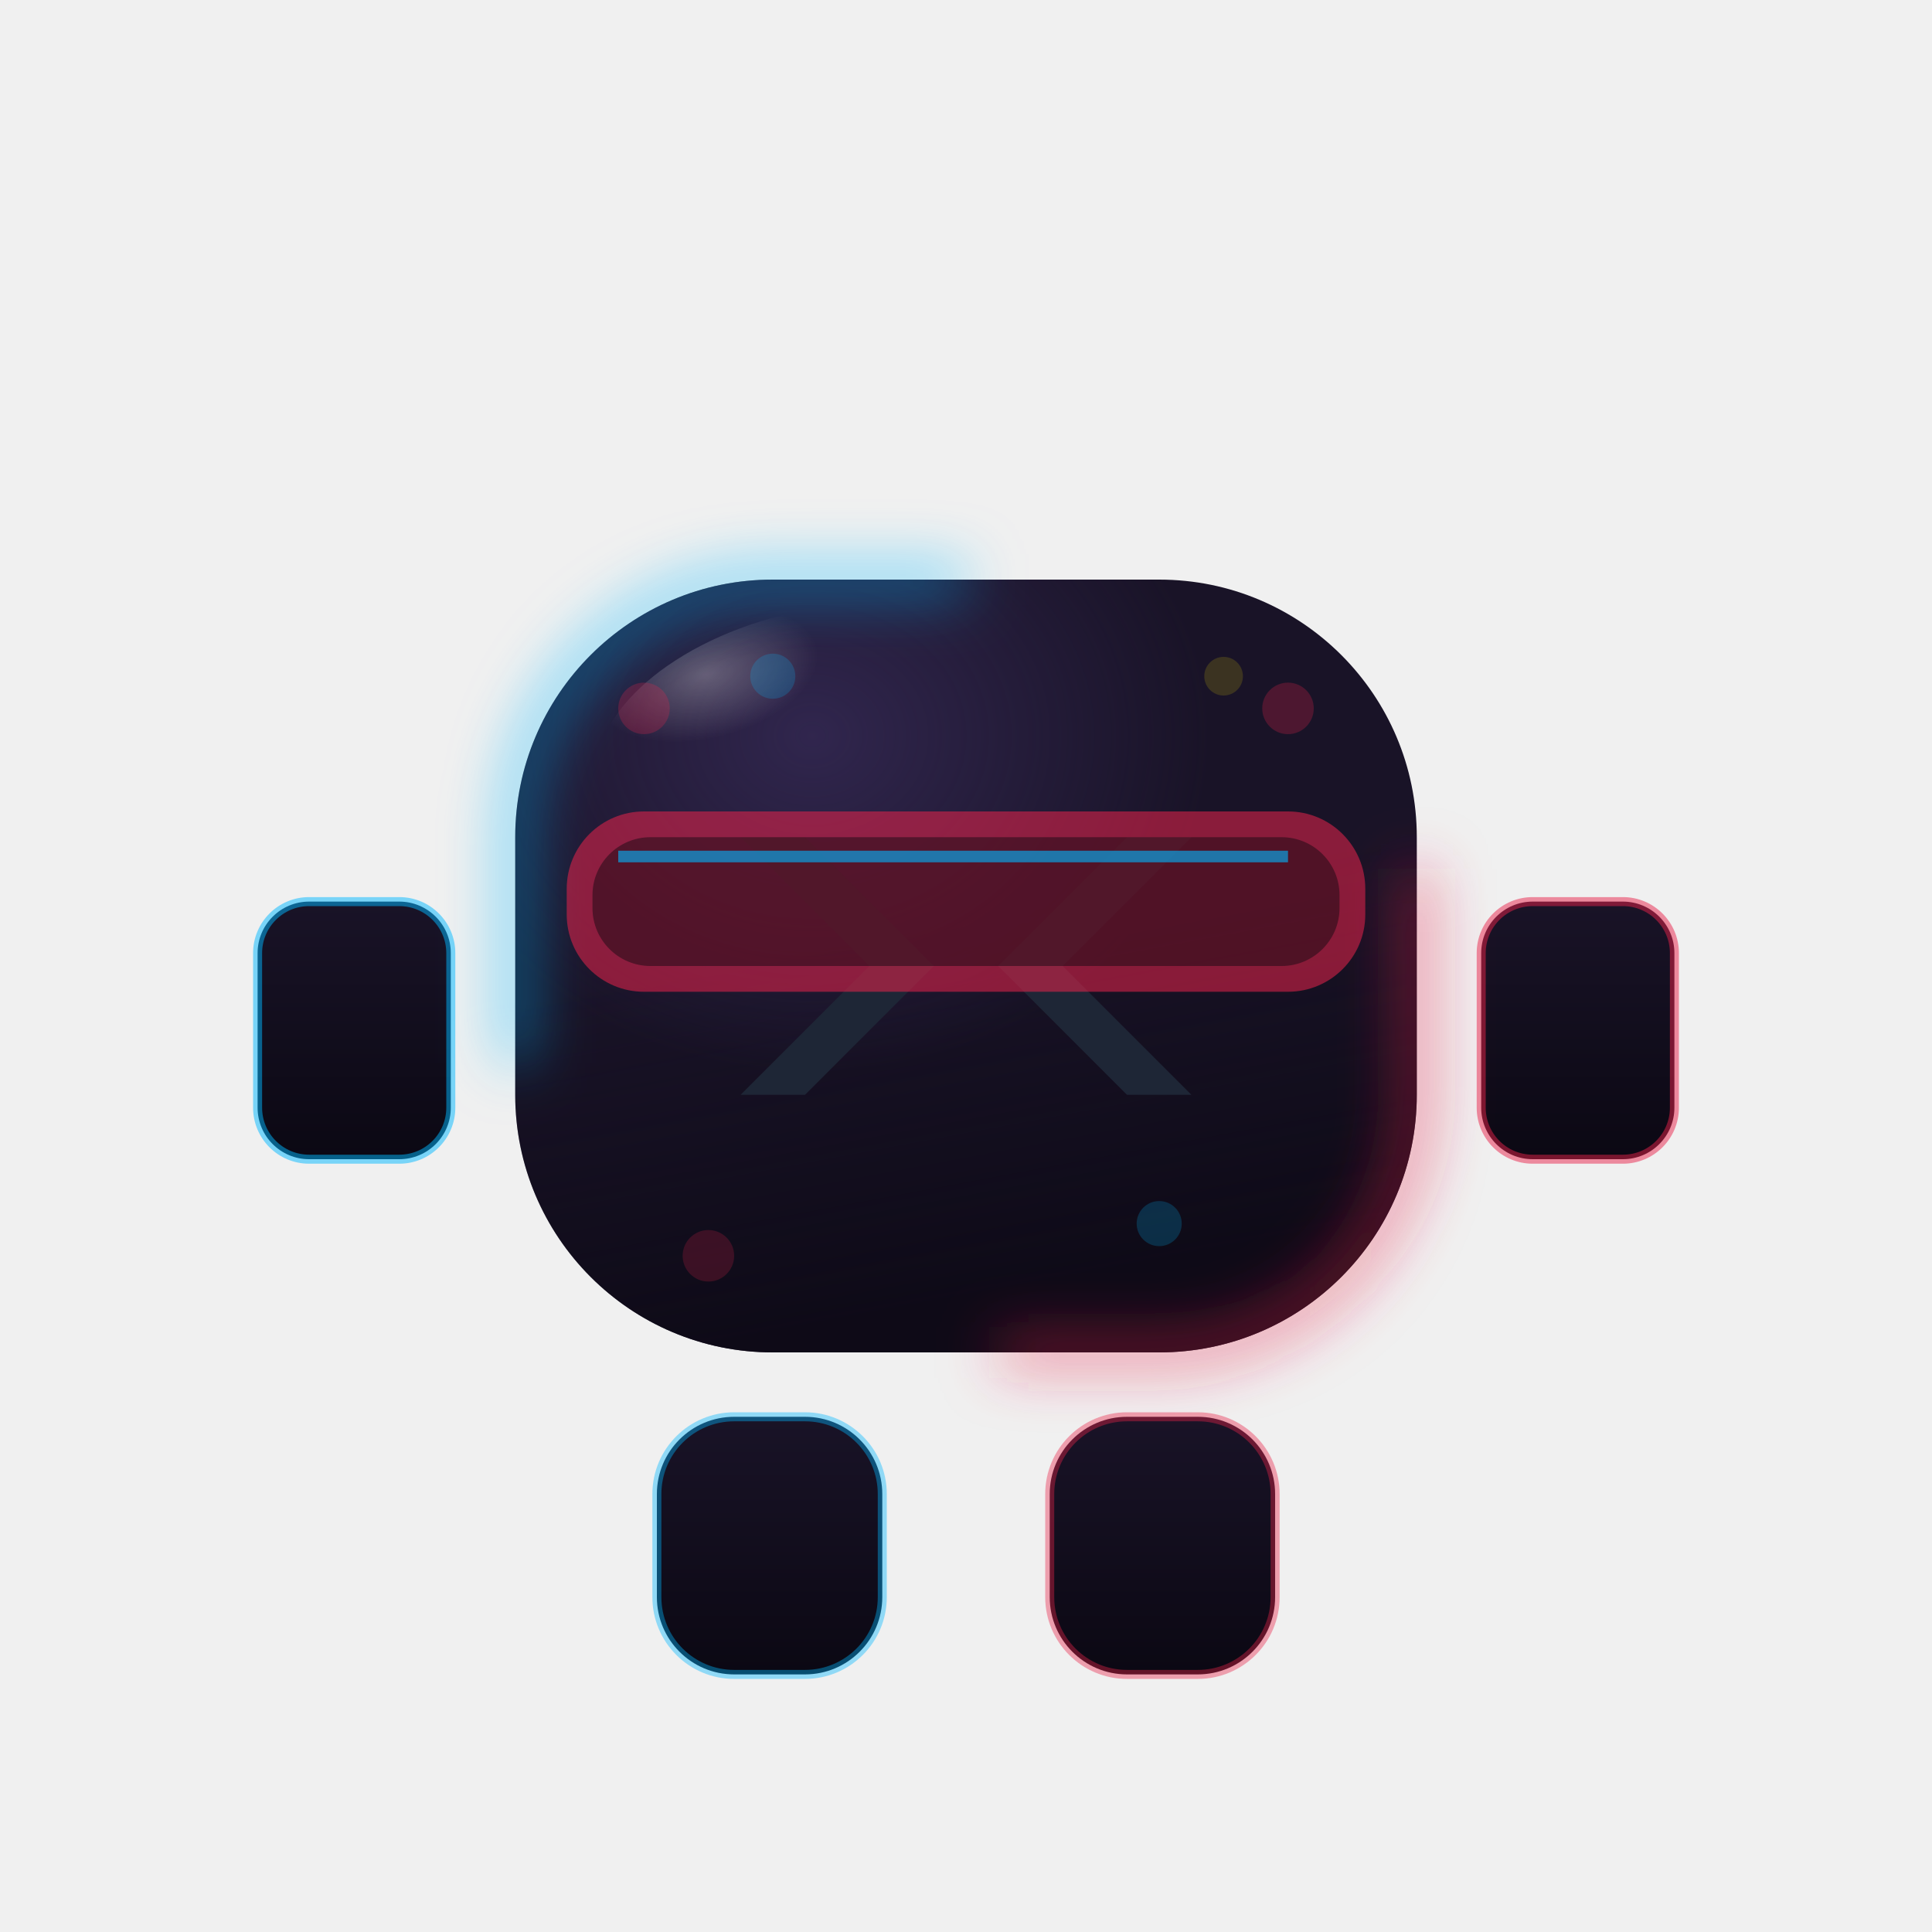
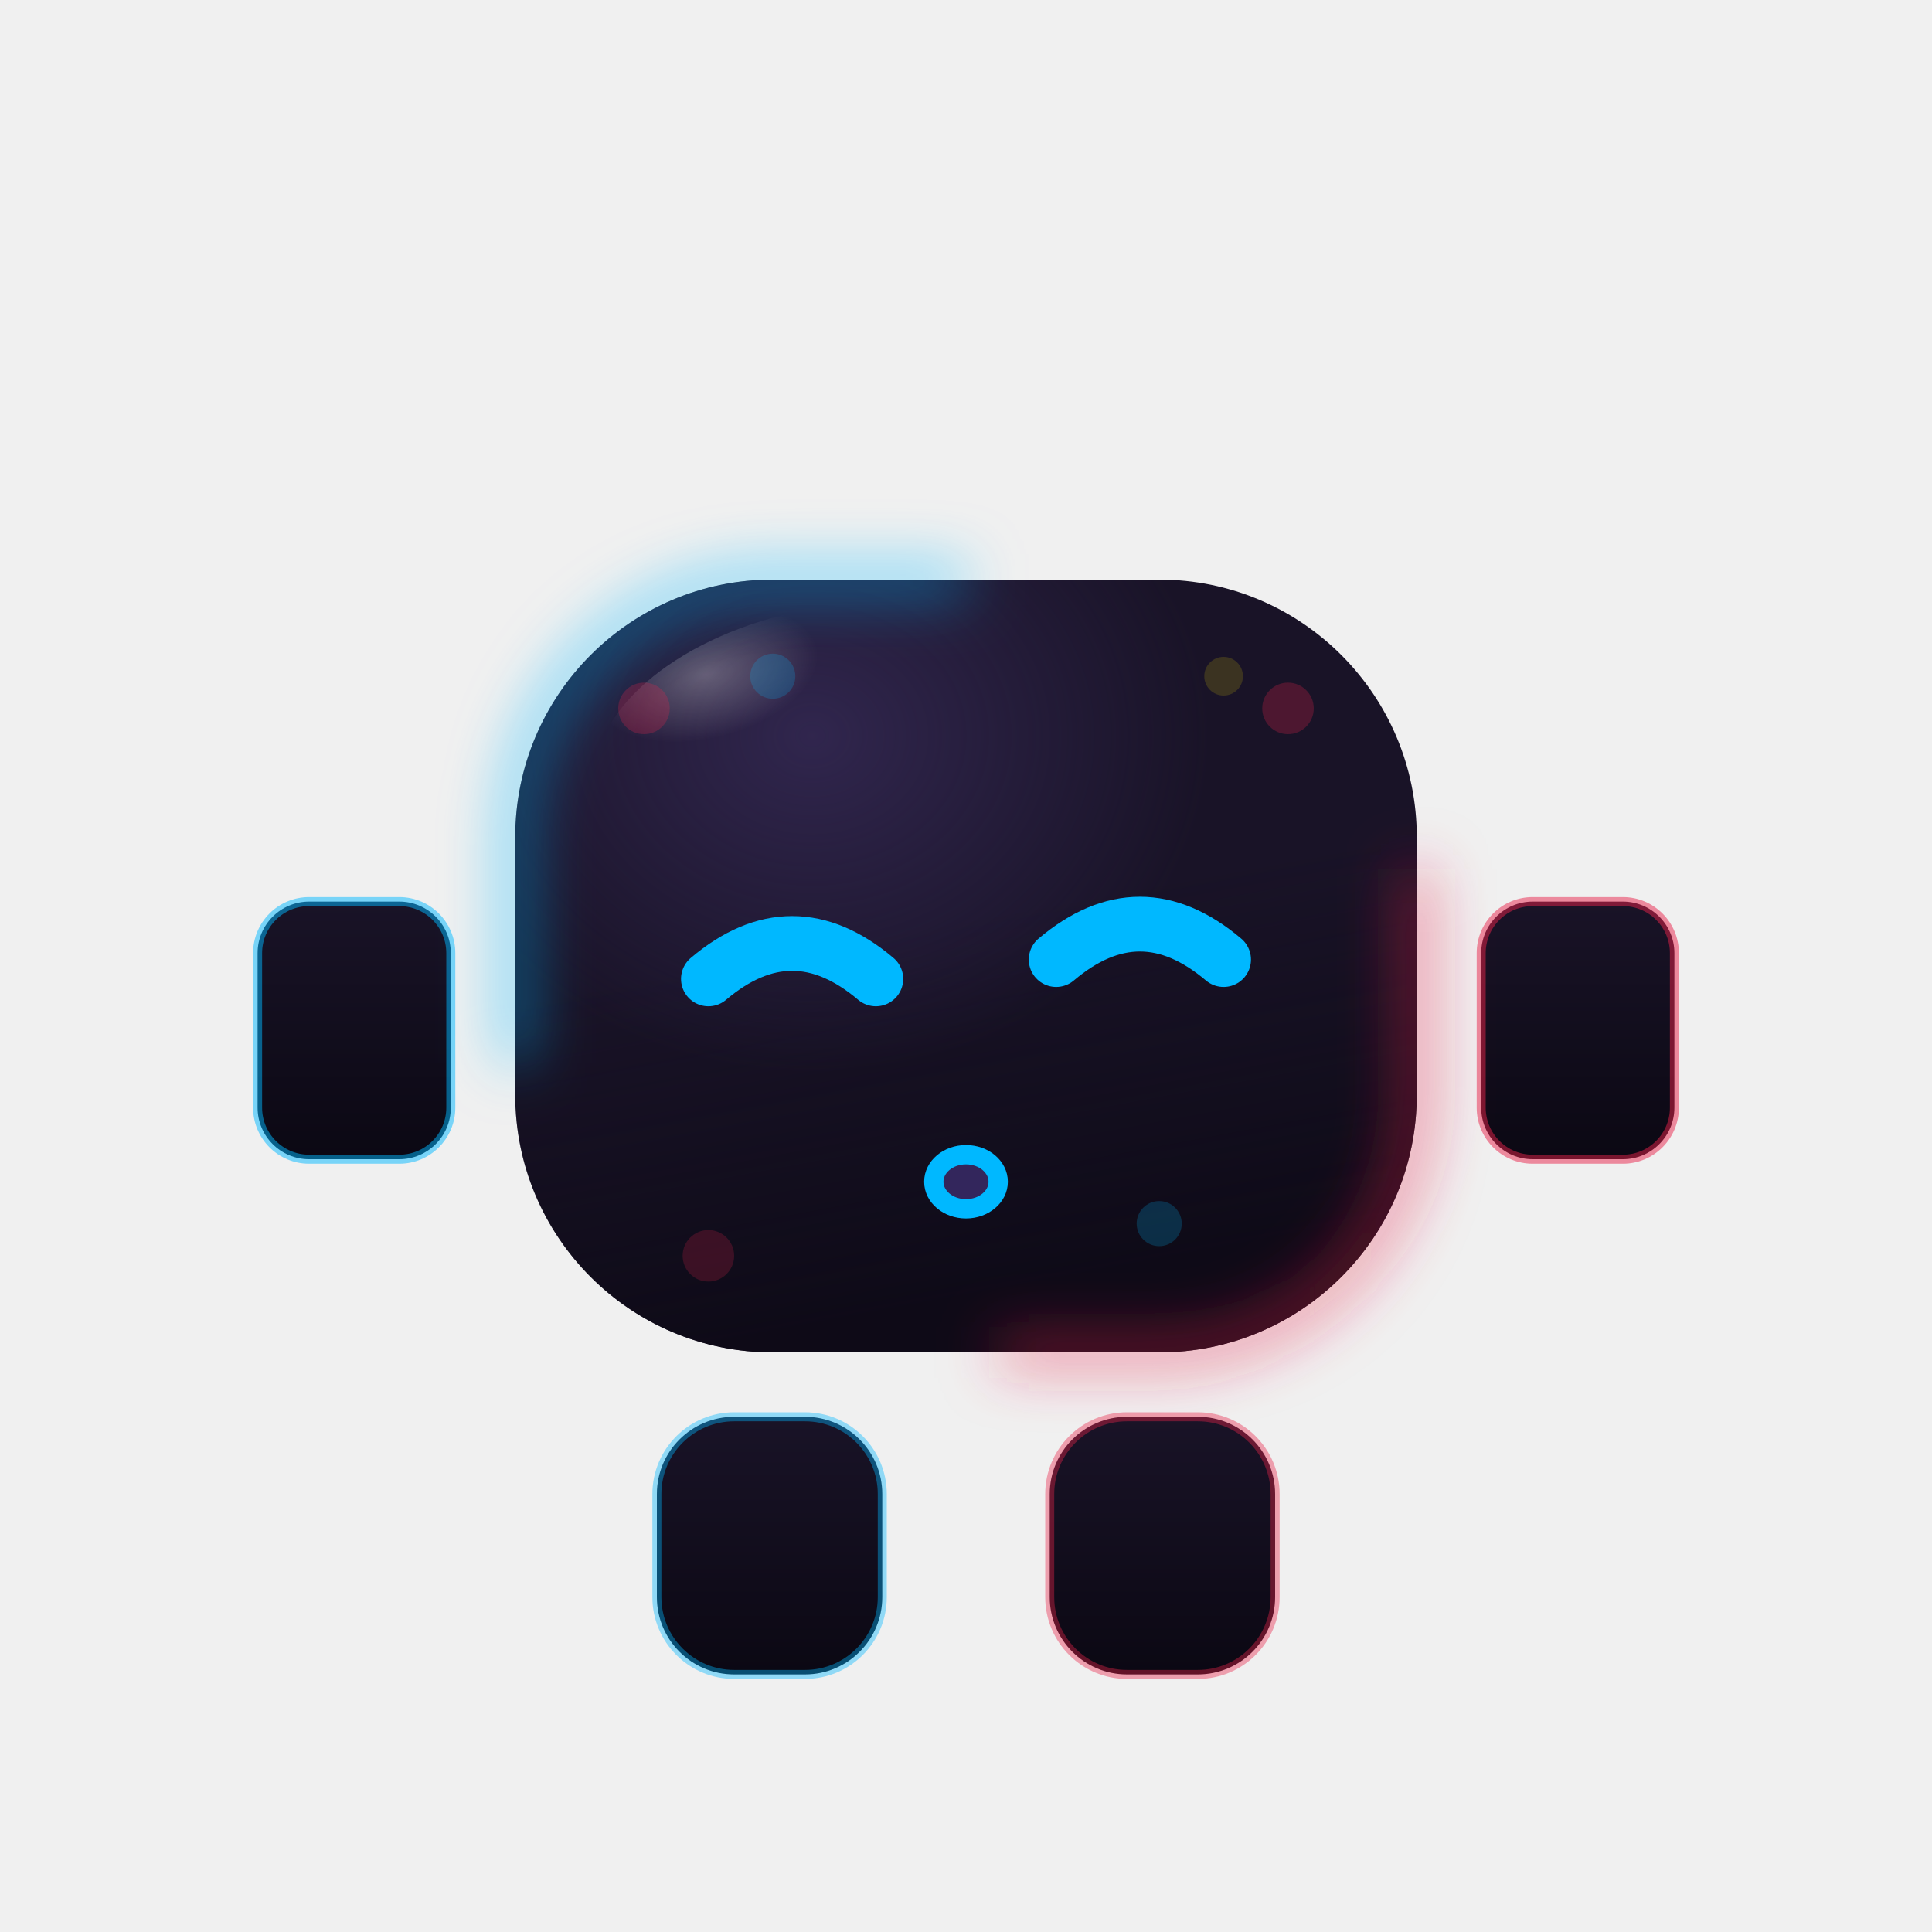
<svg xmlns="http://www.w3.org/2000/svg" viewBox="-3 -5 30 30">
  <defs>
    <radialGradient id="hd-hi" cx="33%" cy="20%" r="80%">
      <stop offset="0%" stop-color="#332852" stop-opacity="0.9" />
      <stop offset="55%" stop-color="#332852" stop-opacity="0" />
    </radialGradient>
    <linearGradient id="hd-lo" x1="0" y1="0" x2="0.22" y2="1">
      <stop offset="52%" stop-color="#0b0813" stop-opacity="0" />
      <stop offset="100%" stop-color="#0b0813" stop-opacity="0.8" />
    </linearGradient>
    <linearGradient id="hd-limb" x1="0" y1="0" x2="0" y2="1">
      <stop offset="0%" stop-color="#191327" />
      <stop offset="100%" stop-color="#0b0813" />
    </linearGradient>
    <radialGradient id="hd-spec" cx="30%" cy="16%" r="26%">
      <stop offset="0%" stop-color="#ffffff" stop-opacity="0.28" />
      <stop offset="100%" stop-color="#ffffff" stop-opacity="0" />
    </radialGradient>
    <filter id="hd-soft" x="-60%" y="-60%" width="220%" height="220%">
      <feGaussianBlur stdDeviation="0.45" />
    </filter>
  </defs>
  <g id="rig-root">
    <g id="rig-arm-left" data-pivot="2.5 9">
      <path d="M1.8 9 L3.2 9 A0.8 0.8 0 0 1 4 9.8 L4 12.2 A0.8 0.8 0 0 1 3.2 13 L1.8 13 A0.8 0.8 0 0 1 1 12.2 L1 9.8 A0.8 0.8 0 0 1 1.8 9 Z" fill="url(#hd-limb)" stroke="#00b8ff" stroke-width="0.14" stroke-opacity="0.5" />
    </g>
    <g id="rig-arm-right" data-pivot="21.5 9">
      <path d="M20.8 9 L22.2 9 A0.8 0.8 0 0 1 23 9.8 L23 12.2 A0.8 0.8 0 0 1 22.2 13 L20.8 13 A0.8 0.8 0 0 1 20 12.2 L20 9.8 A0.8 0.8 0 0 1 20.8 9 Z" fill="url(#hd-limb)" stroke="#e8234a" stroke-width="0.14" stroke-opacity="0.5" />
      <g id="slot-item" />
    </g>
    <g id="rig-leg-left" data-pivot="8.95 17">
      <rect x="7.2" y="17" width="3.5" height="4" rx="1.2" fill="url(#hd-limb)" stroke="#00b8ff" stroke-width="0.14" stroke-opacity="0.4" />
    </g>
    <g id="rig-leg-right" data-pivot="15.05 17">
      <rect x="13.3" y="17" width="3.5" height="4" rx="1.2" fill="url(#hd-limb)" stroke="#e8234a" stroke-width="0.14" stroke-opacity="0.4" />
    </g>
    <g id="rig-body">
      <path d="M9 4 L15 4 A4 4 0 0 1 19 8 L19 12 A4 4 0 0 1 15 16 L9 16 A4 4 0 0 1 5 12 L5 8 A4 4 0 0 1 9 4 Z" fill="#191327" />
      <path d="M9 4 L15 4 A4 4 0 0 1 19 8 L19 12 A4 4 0 0 1 15 16 L9 16 A4 4 0 0 1 5 12 L5 8 A4 4 0 0 1 9 4 Z" fill="url(#hd-lo)" />
      <path d="M9 4 L15 4 A4 4 0 0 1 19 8 L19 12 A4 4 0 0 1 15 16 L9 16 A4 4 0 0 1 5 12 L5 8 A4 4 0 0 1 9 4 Z" fill="url(#hd-hi)" />
      <ellipse cx="9.6" cy="6.4" rx="3.4" ry="1.9" fill="url(#hd-spec)" transform="rotate(-14 9.6 6.4)" />
      <path d="M5 11.5 L5 8 A4 4 0 0 1 9 4 L12 4" fill="none" stroke="#00b8ff" stroke-width="0.35" opacity="0.75" filter="url(#hd-soft)" />
      <path d="M19 8.5 L19 12 A4 4 0 0 1 15 16 L12.5 16" fill="none" stroke="#e8234a" stroke-width="0.35" opacity="0.75" filter="url(#hd-soft)" />
      <circle cx="7" cy="6" r="0.4" fill="#e8234a" opacity="0.25" />
      <circle cx="9" cy="5.5" r="0.35" fill="#00b8ff" opacity="0.2" />
      <circle cx="17" cy="6" r="0.4" fill="#e8234a" opacity="0.25" />
      <circle cx="15" cy="14" r="0.35" fill="#00b8ff" opacity="0.2" />
      <circle cx="8" cy="14.5" r="0.4" fill="#e8234a" opacity="0.2" />
      <circle cx="16" cy="5.5" r="0.3" fill="#ffea00" opacity="0.15" />
      <g id="rig-face-idle">
-         <path fill="#1e2636" d="M8.5 8 L10.5 10 L8.5 12 L9.5 12 L11.5 10 L9.5 8 Z" />
-         <path fill="#1e2636" d="M15.5 8 L13.5 10 L15.5 12 L14.5 12 L12.5 10 L14.5 8 Z" />
+         <path d="M8 10.2 Q9.3 9.1 10.6 10.2" fill="none" stroke="#00b8ff" stroke-width="0.85" stroke-linecap="round" />
+         <path d="M13.4 9.9 Q14.7 8.8 16 9.9" fill="none" stroke="#00b8ff" stroke-width="0.85" stroke-linecap="round" />
+         <ellipse cx="12" cy="13.35" rx="0.5" ry="0.42" fill="#33265c" stroke="#00b8ff" stroke-width="0.3" />
      </g>
      <g id="rig-face-welcome" style="display:none">
-         <ellipse cx="9.3" cy="9.55" rx="1.6" ry="2.2" fill="#1e2636" />
-         <ellipse cx="14.7" cy="9.25" rx="1.6" ry="2.2" fill="#1e2636" />
-         <circle cx="10" cy="10.25" r="0.3" fill="#e8234a" opacity="0.9" />
-         <circle cx="9.35" cy="10.85" r="0.2" fill="#00b8ff" opacity="0.75" />
-         <circle cx="10.3" cy="10.85" r="0.15" fill="#ffea00" opacity="0.6" />
-         <circle cx="15.4" cy="9.95" r="0.3" fill="#e8234a" opacity="0.9" />
-         <circle cx="14.75" cy="10.55" r="0.2" fill="#00b8ff" opacity="0.75" />
-         <circle cx="15.65" cy="10.55" r="0.15" fill="#ffea00" opacity="0.6" />
+         <ellipse cx="9.3" cy="9.55" rx="1.6" ry="2.2" fill="#33265c" stroke="#00b8ff" stroke-width="0.3" />
+         <g class="pupil">
+           <circle cx="10" cy="10.25" r="0.3" fill="#ffffff" fill-opacity="0.95" />
+           <circle cx="9.35" cy="10.85" r="0.2" fill="#8fd8ff" fill-opacity="0.85" />
+           <circle cx="10.3" cy="10.85" r="0.14" fill="#ffea00" fill-opacity="0.7" />
+         </g>
+         <ellipse cx="14.7" cy="9.25" rx="1.6" ry="2.2" fill="#33265c" stroke="#00b8ff" stroke-width="0.3" />
+         <g class="pupil">
+           <circle cx="15.4" cy="9.95" r="0.3" fill="#ffffff" fill-opacity="0.95" />
+           <circle cx="14.75" cy="10.55" r="0.2" fill="#8fd8ff" fill-opacity="0.85" />
+           <circle cx="15.7" cy="10.55" r="0.14" fill="#ffea00" fill-opacity="0.7" />
+         </g>
        <g transform="rotate(-2 12 13.3)">
-           <path d="M10.8 13.3 Q10.8 13 12 13 Q13.2 13 13.2 13.3 A1.1 1 0 0 1 10.8 13.3 Z" fill="#1e2636" />
+           <path d="M10.8 13.3 Q10.8 13 12 13 Q13.2 13 13.2 13.3 A1.1 1 0 0 1 10.8 13.3 Z" fill="#33265c" stroke="#00b8ff" stroke-width="0.3" />
        </g>
      </g>
      <g id="rig-face-curious" style="display:none">
-         <ellipse cx="9.3" cy="9.55" rx="1.7" ry="2.3" fill="#1e2636" />
-         <ellipse cx="14.7" cy="9.25" rx="1.7" ry="2.3" fill="#1e2636" />
+         <ellipse cx="9.3" cy="9.55" rx="1.6" ry="2.2" fill="#33265c" stroke="#00b8ff" stroke-width="0.3" />
        <g class="pupil">
-           <circle cx="9.75" cy="9.2" r="0.42" fill="#e8234a" />
-           <circle cx="9" cy="10.3" r="0.22" fill="#00b8ff" opacity="0.8" />
-           <circle cx="9.95" cy="10.15" r="0.14" fill="#ffea00" opacity="0.7" />
+           <circle cx="10" cy="10.25" r="0.3" fill="#ffffff" fill-opacity="0.95" />
+           <circle cx="9.35" cy="10.85" r="0.2" fill="#8fd8ff" fill-opacity="0.85" />
+           <circle cx="10.3" cy="10.85" r="0.14" fill="#ffea00" fill-opacity="0.7" />
        </g>
+         <ellipse cx="14.7" cy="9.25" rx="1.6" ry="2.2" fill="#33265c" stroke="#00b8ff" stroke-width="0.3" />
        <g class="pupil">
-           <circle cx="15.15" cy="8.9" r="0.42" fill="#e8234a" />
-           <circle cx="14.4" cy="10" r="0.22" fill="#00b8ff" opacity="0.8" />
-           <circle cx="15.35" cy="9.85" r="0.14" fill="#ffea00" opacity="0.7" />
+           <circle cx="15.4" cy="9.95" r="0.3" fill="#ffffff" fill-opacity="0.95" />
+           <circle cx="14.75" cy="10.55" r="0.2" fill="#8fd8ff" fill-opacity="0.85" />
+           <circle cx="15.7" cy="10.55" r="0.14" fill="#ffea00" fill-opacity="0.7" />
        </g>
-         <path d="M13.5 6.1 Q14.7 5.55 15.9 6.1" fill="none" stroke="#1e2636" stroke-width="0.45" stroke-linecap="round" />
-         <ellipse cx="12.1" cy="13.1" rx="0.55" ry="0.65" fill="#1e2636" />
+         <path d="M8 7.1 L10.6 6.9" fill="none" stroke="#00b8ff" stroke-width="0.5" stroke-linecap="round" />
+         <path d="M13.35 6.6 Q14.7 5.7 16.05 6" fill="none" stroke="#00b8ff" stroke-width="0.5" stroke-linecap="round" />
+         <ellipse cx="12.05" cy="13.35" rx="0.45" ry="0.5" fill="#33265c" stroke="#00b8ff" stroke-width="0.3" />
      </g>
      <g id="rig-face-shocked" style="display:none">
-         <circle cx="9.3" cy="9.8" r="2.1" fill="#1e2636" />
-         <circle cx="14.7" cy="9.8" r="2.1" fill="#1e2636" />
-         <circle cx="9.9" cy="9.2" r="0.5" fill="#00b8ff" opacity="0.85" />
-         <circle cx="15.3" cy="9.2" r="0.5" fill="#00b8ff" opacity="0.85" />
-         <ellipse cx="12" cy="13.6" rx="1" ry="1.25" fill="#1e2636" />
+         <ellipse cx="9.3" cy="9.7" rx="1.79" ry="2.46" fill="#33265c" stroke="#00b8ff" stroke-width="0.3" />
+         <g class="pupil">
+           <circle cx="10.08" cy="10.48" r="0.34" fill="#ffffff" fill-opacity="0.95" />
+           <circle cx="9.36" cy="11.16" r="0.22" fill="#8fd8ff" fill-opacity="0.85" />
+           <circle cx="10.42" cy="11.16" r="0.16" fill="#ffea00" fill-opacity="0.7" />
+         </g>
+         <ellipse cx="14.7" cy="9.4" rx="1.79" ry="2.46" fill="#33265c" stroke="#00b8ff" stroke-width="0.3" />
+         <g class="pupil">
+           <circle cx="15.48" cy="10.18" r="0.34" fill="#ffffff" fill-opacity="0.95" />
+           <circle cx="14.76" cy="10.86" r="0.22" fill="#8fd8ff" fill-opacity="0.85" />
+           <circle cx="15.82" cy="10.86" r="0.16" fill="#ffea00" fill-opacity="0.7" />
+         </g>
+         <path d="M7.95 6.5 Q9.3 5.9 10.65 6.5" fill="none" stroke="#00b8ff" stroke-width="0.5" stroke-linecap="round" />
+         <path d="M13.35 6.2 Q14.7 5.6 16.05 6.2" fill="none" stroke="#00b8ff" stroke-width="0.5" stroke-linecap="round" />
+         <ellipse cx="12" cy="13.6" rx="0.7" ry="0.85" fill="#33265c" stroke="#00b8ff" stroke-width="0.3" />
      </g>
      <g id="rig-face-dizzy" style="display:none">
-         <g stroke="#1e2636" stroke-width="1" stroke-linecap="round">
-           <line x1="8" y1="8.6" x2="10.6" y2="11.4" />
-           <line x1="10.6" y1="8.6" x2="8" y2="11.4" />
-           <line x1="13.4" y1="8.6" x2="16" y2="11.4" />
-           <line x1="16" y1="8.6" x2="13.4" y2="11.4" />
-         </g>
-         <path d="M10.4 13.6 L11.2 13 L12 13.6 L12.8 13 L13.6 13.6" fill="none" stroke="#1e2636" stroke-width="0.8" stroke-linecap="round" stroke-linejoin="round" />
-         <path d="M5.4 3.6 Q6.4 2.6 7.4 3.6 Q6.4 4.6 5.4 3.6" fill="none" stroke="#e8234a" stroke-width="0.5" stroke-linecap="round" />
-         <path d="M16.6 3.6 Q17.6 2.6 18.6 3.6 Q17.6 4.6 16.6 3.6" fill="none" stroke="#00b8ff" stroke-width="0.5" stroke-linecap="round" />
+         <path d="M9.3 9.8 a0.3 0.3 0 0 1 0.3 0.3 a0.6 0.6 0 0 1 -0.6 0.6 a0.9 0.9 0 0 1 -0.9 -0.9 a1.2 1.2 0 0 1 1.2 -1.2 a1.3 1.3 0 0 1 1.3 1.3" fill="none" stroke="#00b8ff" stroke-width="0.6" stroke-linecap="round" />
+         <path d="M14.7 9.6 a0.3 0.3 0 0 1 0.3 0.3 a0.6 0.6 0 0 1 -0.6 0.6 a0.9 0.9 0 0 1 -0.9 -0.9 a1.2 1.2 0 0 1 1.2 -1.2 a1.3 1.3 0 0 1 1.3 1.3" fill="none" stroke="#00b8ff" stroke-width="0.6" stroke-linecap="round" />
+         <path d="M10.4 13.6 L11.2 13 L12 13.6 L12.8 13 L13.6 13.6" fill="none" stroke="#00b8ff" stroke-width="0.8" stroke-linecap="round" stroke-linejoin="round" />
      </g>
      <g id="rig-face-blink" style="display:none">
-         <path d="M8 10 Q9.3 11 10.6 10" fill="none" stroke="#1e2636" stroke-width="0.9" stroke-linecap="round" />
-         <path d="M13.4 10 Q14.7 11 16 10" fill="none" stroke="#1e2636" stroke-width="0.9" stroke-linecap="round" />
+         <path d="M8 10 Q9.3 10.5 10.6 10" fill="none" stroke="#00b8ff" stroke-width="0.85" stroke-linecap="round" />
+         <path d="M13.4 9.7 Q14.7 10.2 16 9.7" fill="none" stroke="#00b8ff" stroke-width="0.85" stroke-linecap="round" />
+         <g transform="rotate(-2 12 13.3)">
+           <path d="M10.8 13.3 Q10.8 13 12 13 Q13.2 13 13.2 13.3 A1.1 1 0 0 1 10.8 13.3 Z" fill="#33265c" stroke="#00b8ff" stroke-width="0.3" />
+         </g>
      </g>
-       <g id="slot-eyewear">
-         <rect x="5.8" y="7.6" width="12.4" height="2.8" rx="1.2" fill="#e8234a" opacity="0.55" />
-         <rect x="6.2" y="8" width="11.6" height="2" rx="0.9" fill="#08060e" opacity="0.45" />
-         <path d="M6.6 8.3 L17 8.3" stroke="#00b8ff" stroke-width="0.18" opacity="0.6" />
+       <g id="rig-face-happy" style="display:none">
+         <path d="M8 10.4 Q9.3 8.6 10.6 10.4" fill="none" stroke="#00b8ff" stroke-width="0.9" stroke-linecap="round" />
+         <path d="M13.4 10.1 Q14.7 8.3 16 10.1" fill="none" stroke="#00b8ff" stroke-width="0.9" stroke-linecap="round" />
+         <path d="M10.3 13 Q10.3 12.7 12 12.7 Q13.7 12.7 13.7 13 A1.7 1.5 0 0 1 10.3 13 Z" fill="#33265c" stroke="#00b8ff" stroke-width="0.3" />
      </g>
+       <g id="rig-face-shutdown" style="display:none">
+         <path d="M8 10 L10.6 10" fill="none" stroke="#00b8ff" stroke-width="0.8" stroke-linecap="round" />
+         <path d="M13.4 9.8 L16 9.8" fill="none" stroke="#00b8ff" stroke-width="0.8" stroke-linecap="round" />
+         <path d="M11.3 13.3 L12.7 13.3" fill="none" stroke="#00b8ff" stroke-width="0.5" stroke-linecap="round" />
+       </g>
+       <g id="slot-eyewear" />
    </g>
    <g id="slot-hat" />
    <g id="rig-hand-peek-right" style="display:none">
      <rect x="20.7" y="8.3" width="2.6" height="3.4" rx="1.17" fill="#191327" stroke="#e8234a" stroke-width="0.14" stroke-opacity="0.5" />
    </g>
    <g id="rig-hand-peek-left" style="display:none">
      <rect x="0.7" y="8.3" width="2.6" height="3.4" rx="1.17" fill="#191327" stroke="#00b8ff" stroke-width="0.14" stroke-opacity="0.5" />
    </g>
  </g>
</svg>
